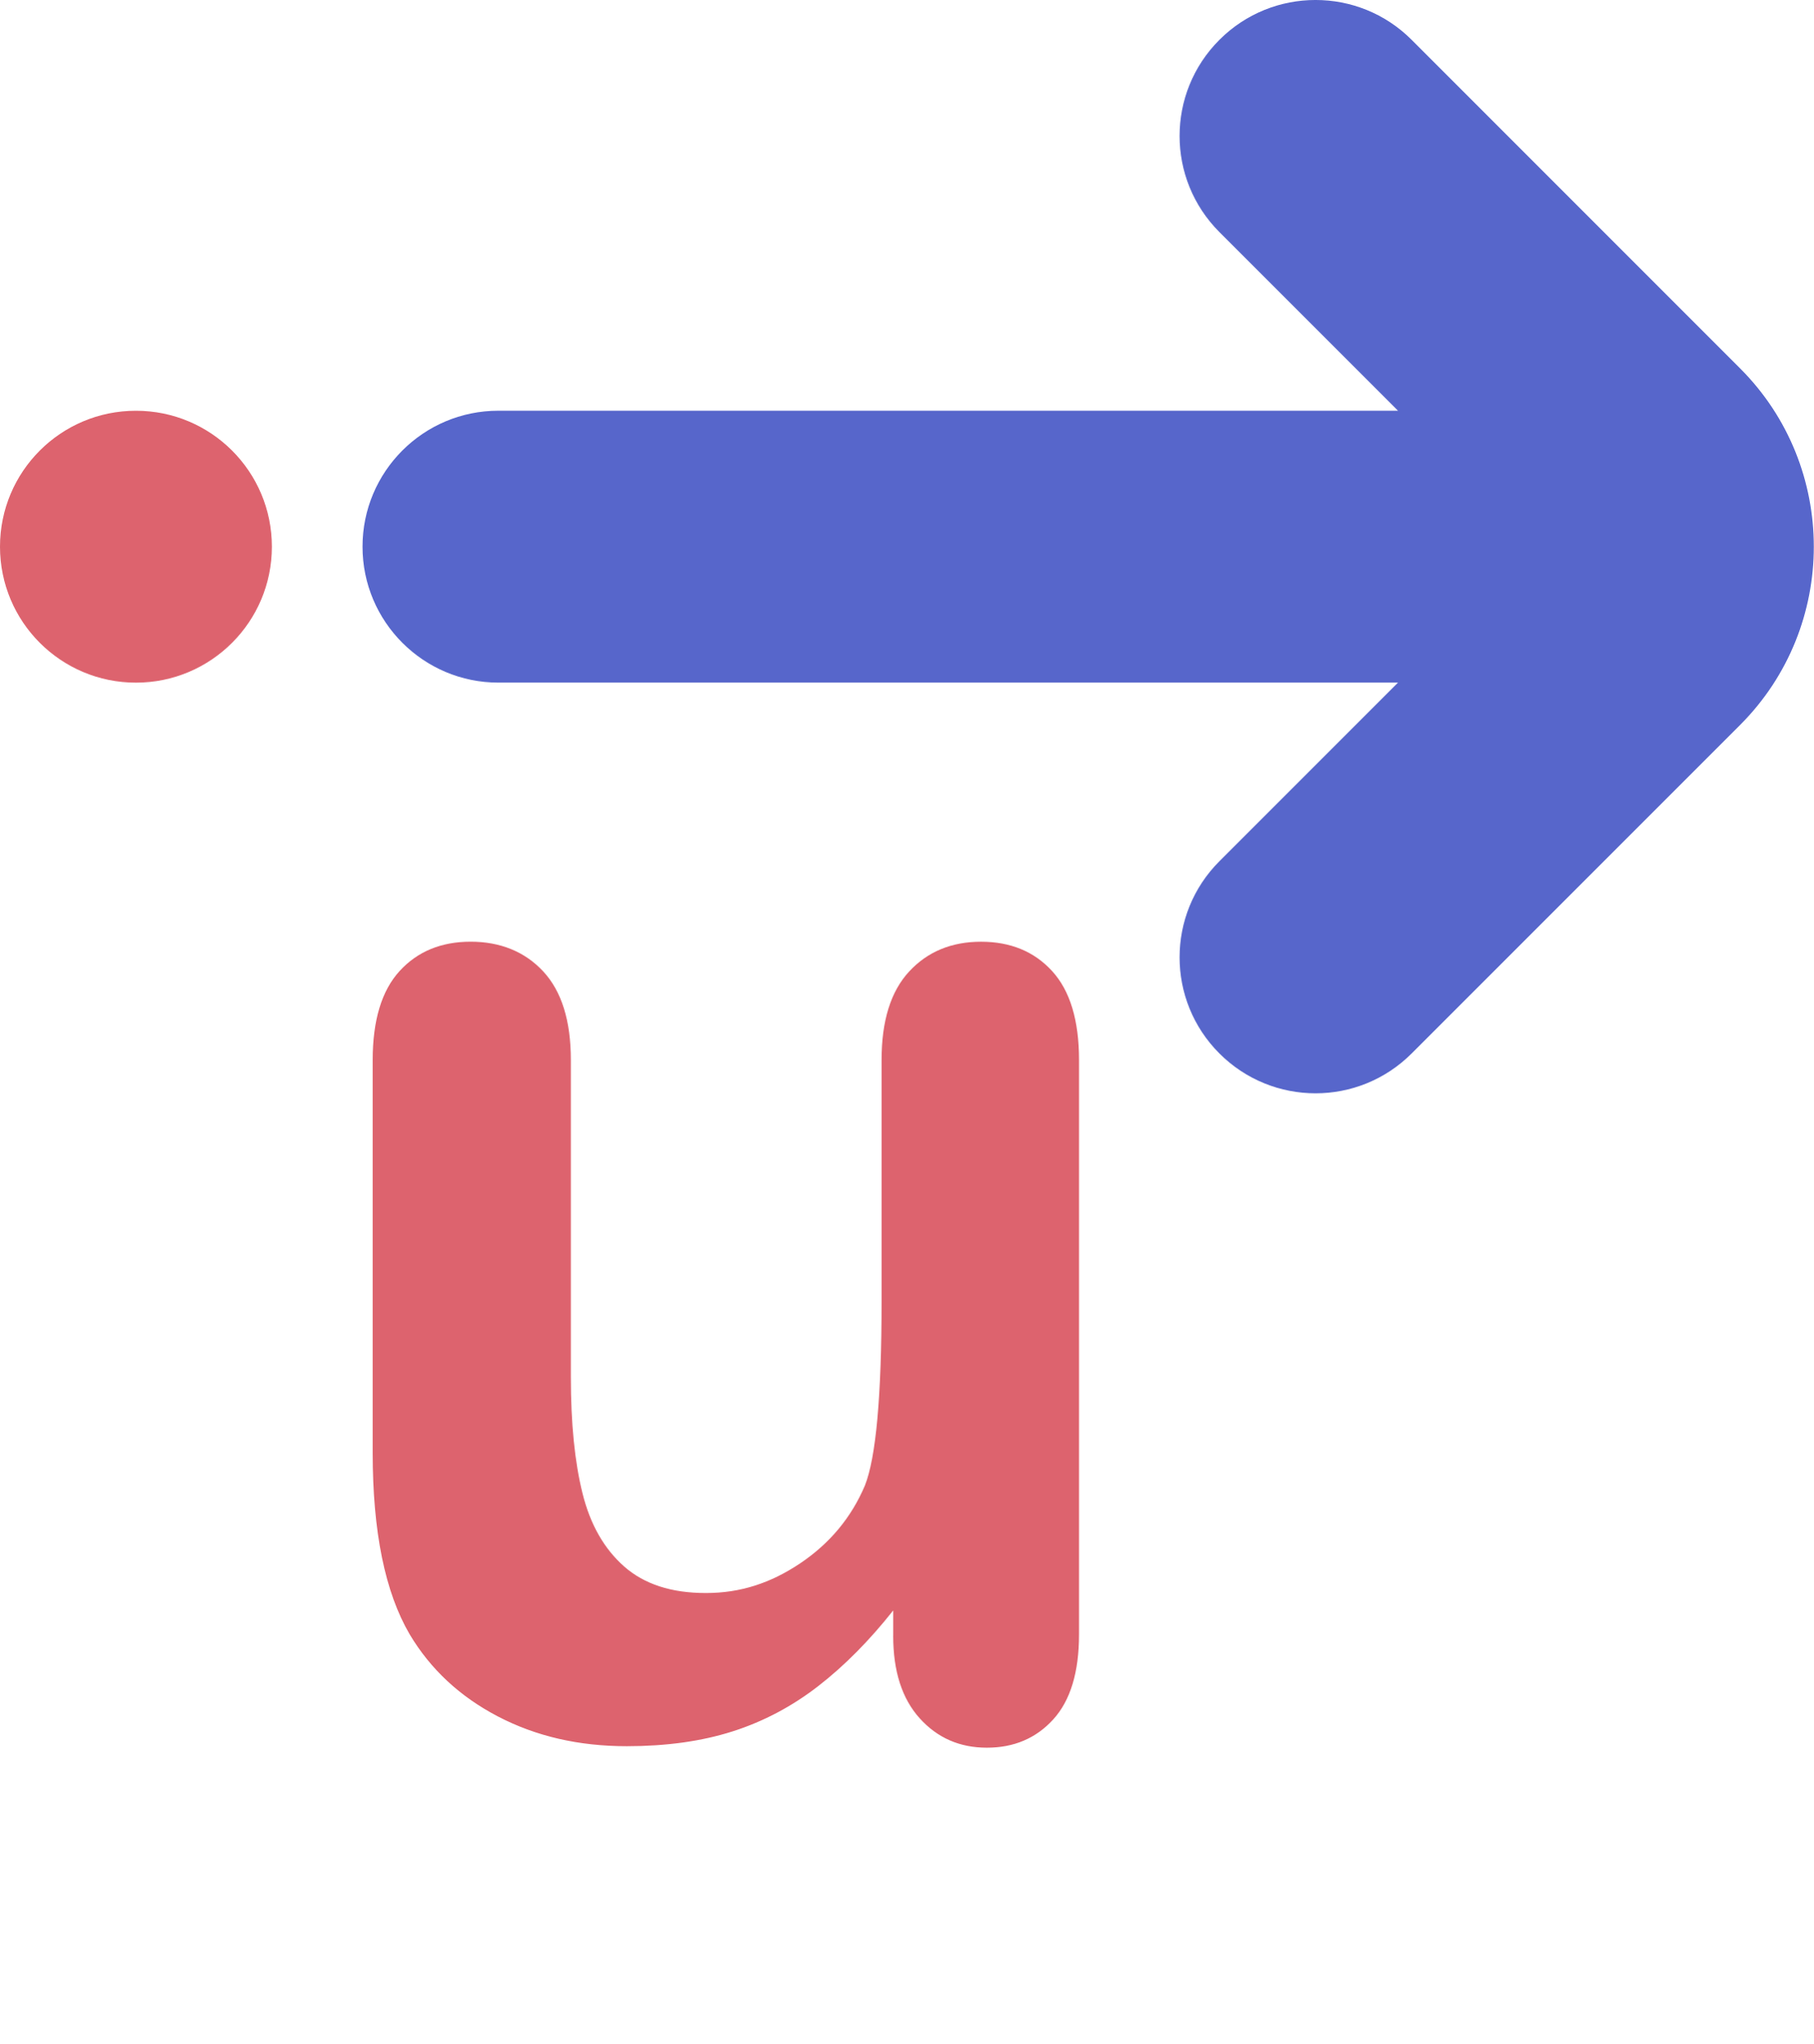
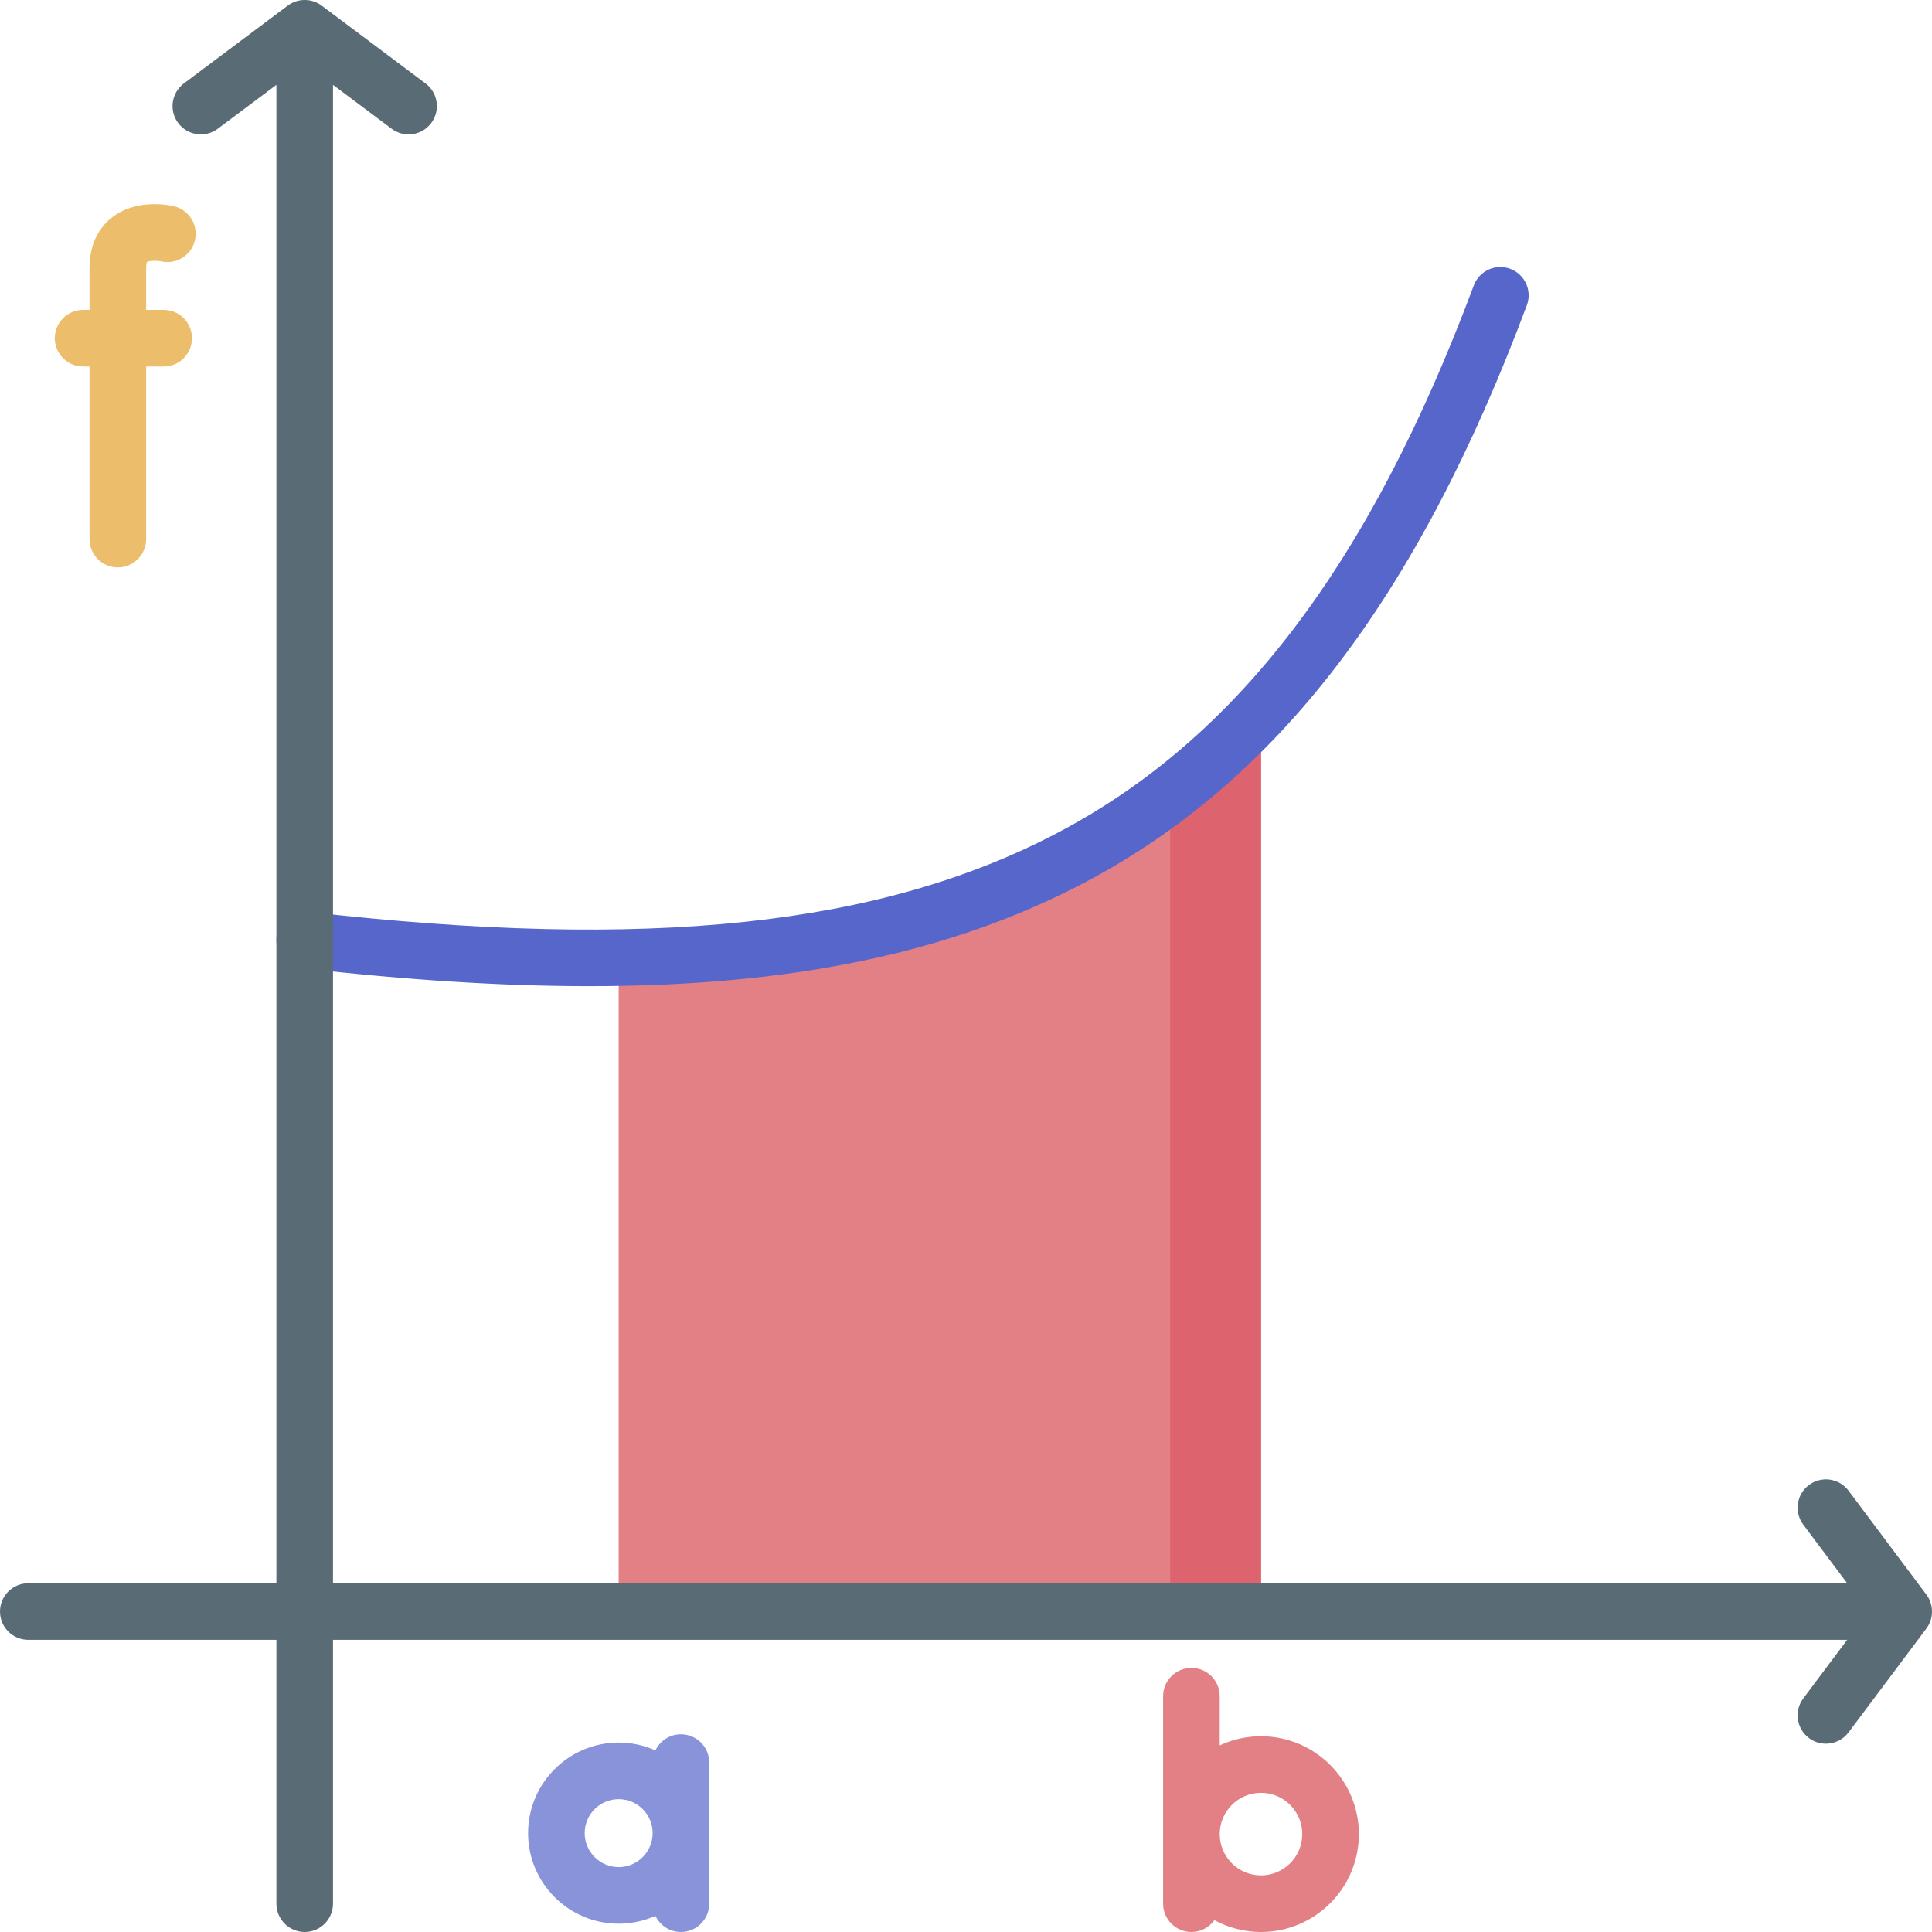
- <svg xmlns="http://www.w3.org/2000/svg" id="a" viewBox="0 0 512 576.64">
-   <circle cx="38.37" cy="154.29" r="38.37" fill="#dd636e" stroke-width="0" />
-   <path d="M344.22,11.24c-14.99,14.99-14.99,39.27,0,54.26l50.41,50.41h-253.93c-21.2,0-38.37,17.19-38.37,38.37s17.18,38.37,38.37,38.37h253.93l-50.41,50.41c-14.99,14.99-14.99,39.27,0,54.26,14.99,14.99,39.28,14.99,54.26,0l92.73-92.73c13.87-13.89,20.79-32.1,20.79-50.31s-6.93-36.45-20.8-50.31L398.48,11.24c-14.98-14.99-39.27-14.99-54.26,0Z" fill="#5766cb" stroke-width="0" />
-   <path d="M252.14,461.68v-7.17c-6.7,8.47-13.73,15.58-21.11,21.31s-15.44,10.01-24.18,12.81c-8.75,2.8-18.72,4.2-29.92,4.2-13.53,0-25.65-2.8-36.38-8.4-10.73-5.6-19.03-13.32-24.9-23.16-6.97-11.89-10.45-28.96-10.45-51.23v-110.87c0-11.2,2.53-19.57,7.58-25.1,5.05-5.53,11.75-8.3,20.08-8.3s15.3,2.8,20.49,8.4c5.19,5.6,7.79,13.94,7.79,25v89.56c0,12.98,1.09,23.88,3.28,32.69,2.18,8.81,6.11,15.71,11.78,20.7,5.67,4.99,13.35,7.48,23.06,7.48s18.31-2.8,26.64-8.4c8.33-5.6,14.41-12.91,18.24-21.93,3.14-7.92,4.71-25.27,4.71-52.05v-68.04c0-11.07,2.59-19.4,7.79-25,5.19-5.6,11.95-8.4,20.29-8.4s15.03,2.77,20.08,8.3c5.05,5.53,7.58,13.9,7.58,25.1v162.1c0,10.66-2.43,18.65-7.27,23.98-4.85,5.33-11.1,7.99-18.75,7.99s-13.97-2.77-18.96-8.3c-4.99-5.53-7.48-13.29-7.48-23.26Z" fill="#dd636e" stroke-width="0" />
+ <svg xmlns="http://www.w3.org/2000/svg" id="Capa_1" enable-background="new 0 0 511.992 511.992" height="512" viewBox="0 0 511.992 511.992" width="512">
+   <g>
+     <g>
+       <path d="m163.95 253.724v.002 173.344h170.221v-238.4l-.005-.001c-41.285 44.125-95.348 63.719-170.216 65.055z" fill="#e28086" />
+     </g>
+     <path d="m334.166 188.668c-7.572 8.093-15.578 15.352-24.058 21.833v216.568h24.063v-238.4z" fill="#dd636e" />
+     <path d="m38.938 69.433c.588-.346 2.485-.429 3.801-.159 4.016.885 8.004-1.626 8.928-5.643.928-4.036-1.592-8.062-5.629-8.99-1.635-.376-10.11-1.991-16.49 3.088-2.657 2.115-5.824 6.137-5.824 13.282v11.112h-1.701c-4.143 0-7.5 3.357-7.5 7.5s3.357 7.5 7.5 7.5h1.701v45.74c0 4.143 3.357 7.5 7.5 7.5s7.5-3.357 7.5-7.5v-45.74h4.65c4.143 0 7.5-3.357 7.5-7.5s-3.357-7.5-7.5-7.5h-4.65v-11.112c-.001-.983.155-1.442.214-1.578z" fill="#ecbe6b" />
+     <path d="m180.452 459.599c-2.984 0-5.552 1.746-6.76 4.268-2.979-1.329-6.274-2.074-9.742-2.074-13.235 0-24.003 10.768-24.003 24.002 0 13.235 10.768 24.003 24.003 24.003 3.467 0 6.762-.745 9.742-2.074 1.208 2.522 3.777 4.268 6.76 4.268 4.143 0 7.5-3.357 7.5-7.5v-37.394c0-4.142-3.357-7.499-7.5-7.499zm-16.501 35.199c-4.964 0-9.003-4.039-9.003-9.003s4.039-9.002 9.003-9.002 9.002 4.038 9.002 9.002-4.039 9.003-9.002 9.003z" fill="#8993da" />
+     <path d="m334.171 460.117c-3.907 0-7.612.873-10.938 2.427v-13.037c0-4.143-3.357-7.5-7.5-7.5s-7.5 3.357-7.5 7.5v54.985c0 4.143 3.357 7.5 7.5 7.5 2.511 0 4.728-1.238 6.089-3.133 3.674 1.997 7.881 3.133 12.348 3.133 14.302 0 25.938-11.636 25.938-25.938s-11.635-25.937-25.937-25.937zm0 36.875c-6.031 0-10.938-4.906-10.938-10.938s4.906-10.938 10.938-10.938 10.938 4.906 10.938 10.938-4.907 10.938-10.938 10.938z" fill="#e28086" />
+     <g>
+       <path d="m156.072 261.339c-23.044 0-48.297-1.615-76.175-4.803-4.115-.47-7.07-4.188-6.6-8.303.471-4.116 4.199-7.068 8.303-6.6 90.339 10.327 151.666 3.842 198.851-21.029 47.535-25.056 82.525-71.118 110.118-144.963 1.448-3.88 5.768-5.853 9.65-4.4 3.88 1.449 5.851 5.771 4.4 9.65-28.957 77.499-66.19 126.109-117.174 152.983-35.108 18.505-77.112 27.465-131.373 27.465z" fill="#5766cb" />
+     </g>
+     <path d="m511.139 430.555c1.341-2.5 1.075-5.723-.635-7.981l-20.618-27.525c-2.484-3.314-7.185-3.989-10.499-1.507-3.315 2.483-3.99 7.185-1.507 10.499l11.632 15.529h-401.264v-397.089l15.529 11.632c3.322 2.488 8.021 1.801 10.499-1.507 2.483-3.314 1.809-8.016-1.507-10.499l-27.525-20.618c-2.644-1.983-6.341-1.989-8.992 0l-27.525 20.618c-3.315 2.483-3.99 7.185-1.507 10.499 2.484 3.316 7.186 3.99 10.499 1.507l15.529-11.632v397.088h-65.747c-4.143 0-7.5 3.357-7.5 7.5s3.357 7.5 7.5 7.5h65.747v69.923c0 4.143 3.357 7.5 7.5 7.5s7.5-3.357 7.5-7.5v-69.923h401.264l-11.632 15.529c-2.483 3.314-1.809 8.016 1.507 10.499 1.349 1.01 2.926 1.497 4.49 1.497 2.281 0 4.535-1.037 6.009-3.004l20.618-27.525c.223-.328.453-.653.635-1.01z" fill="#596c76" />
+   </g>
</svg>
